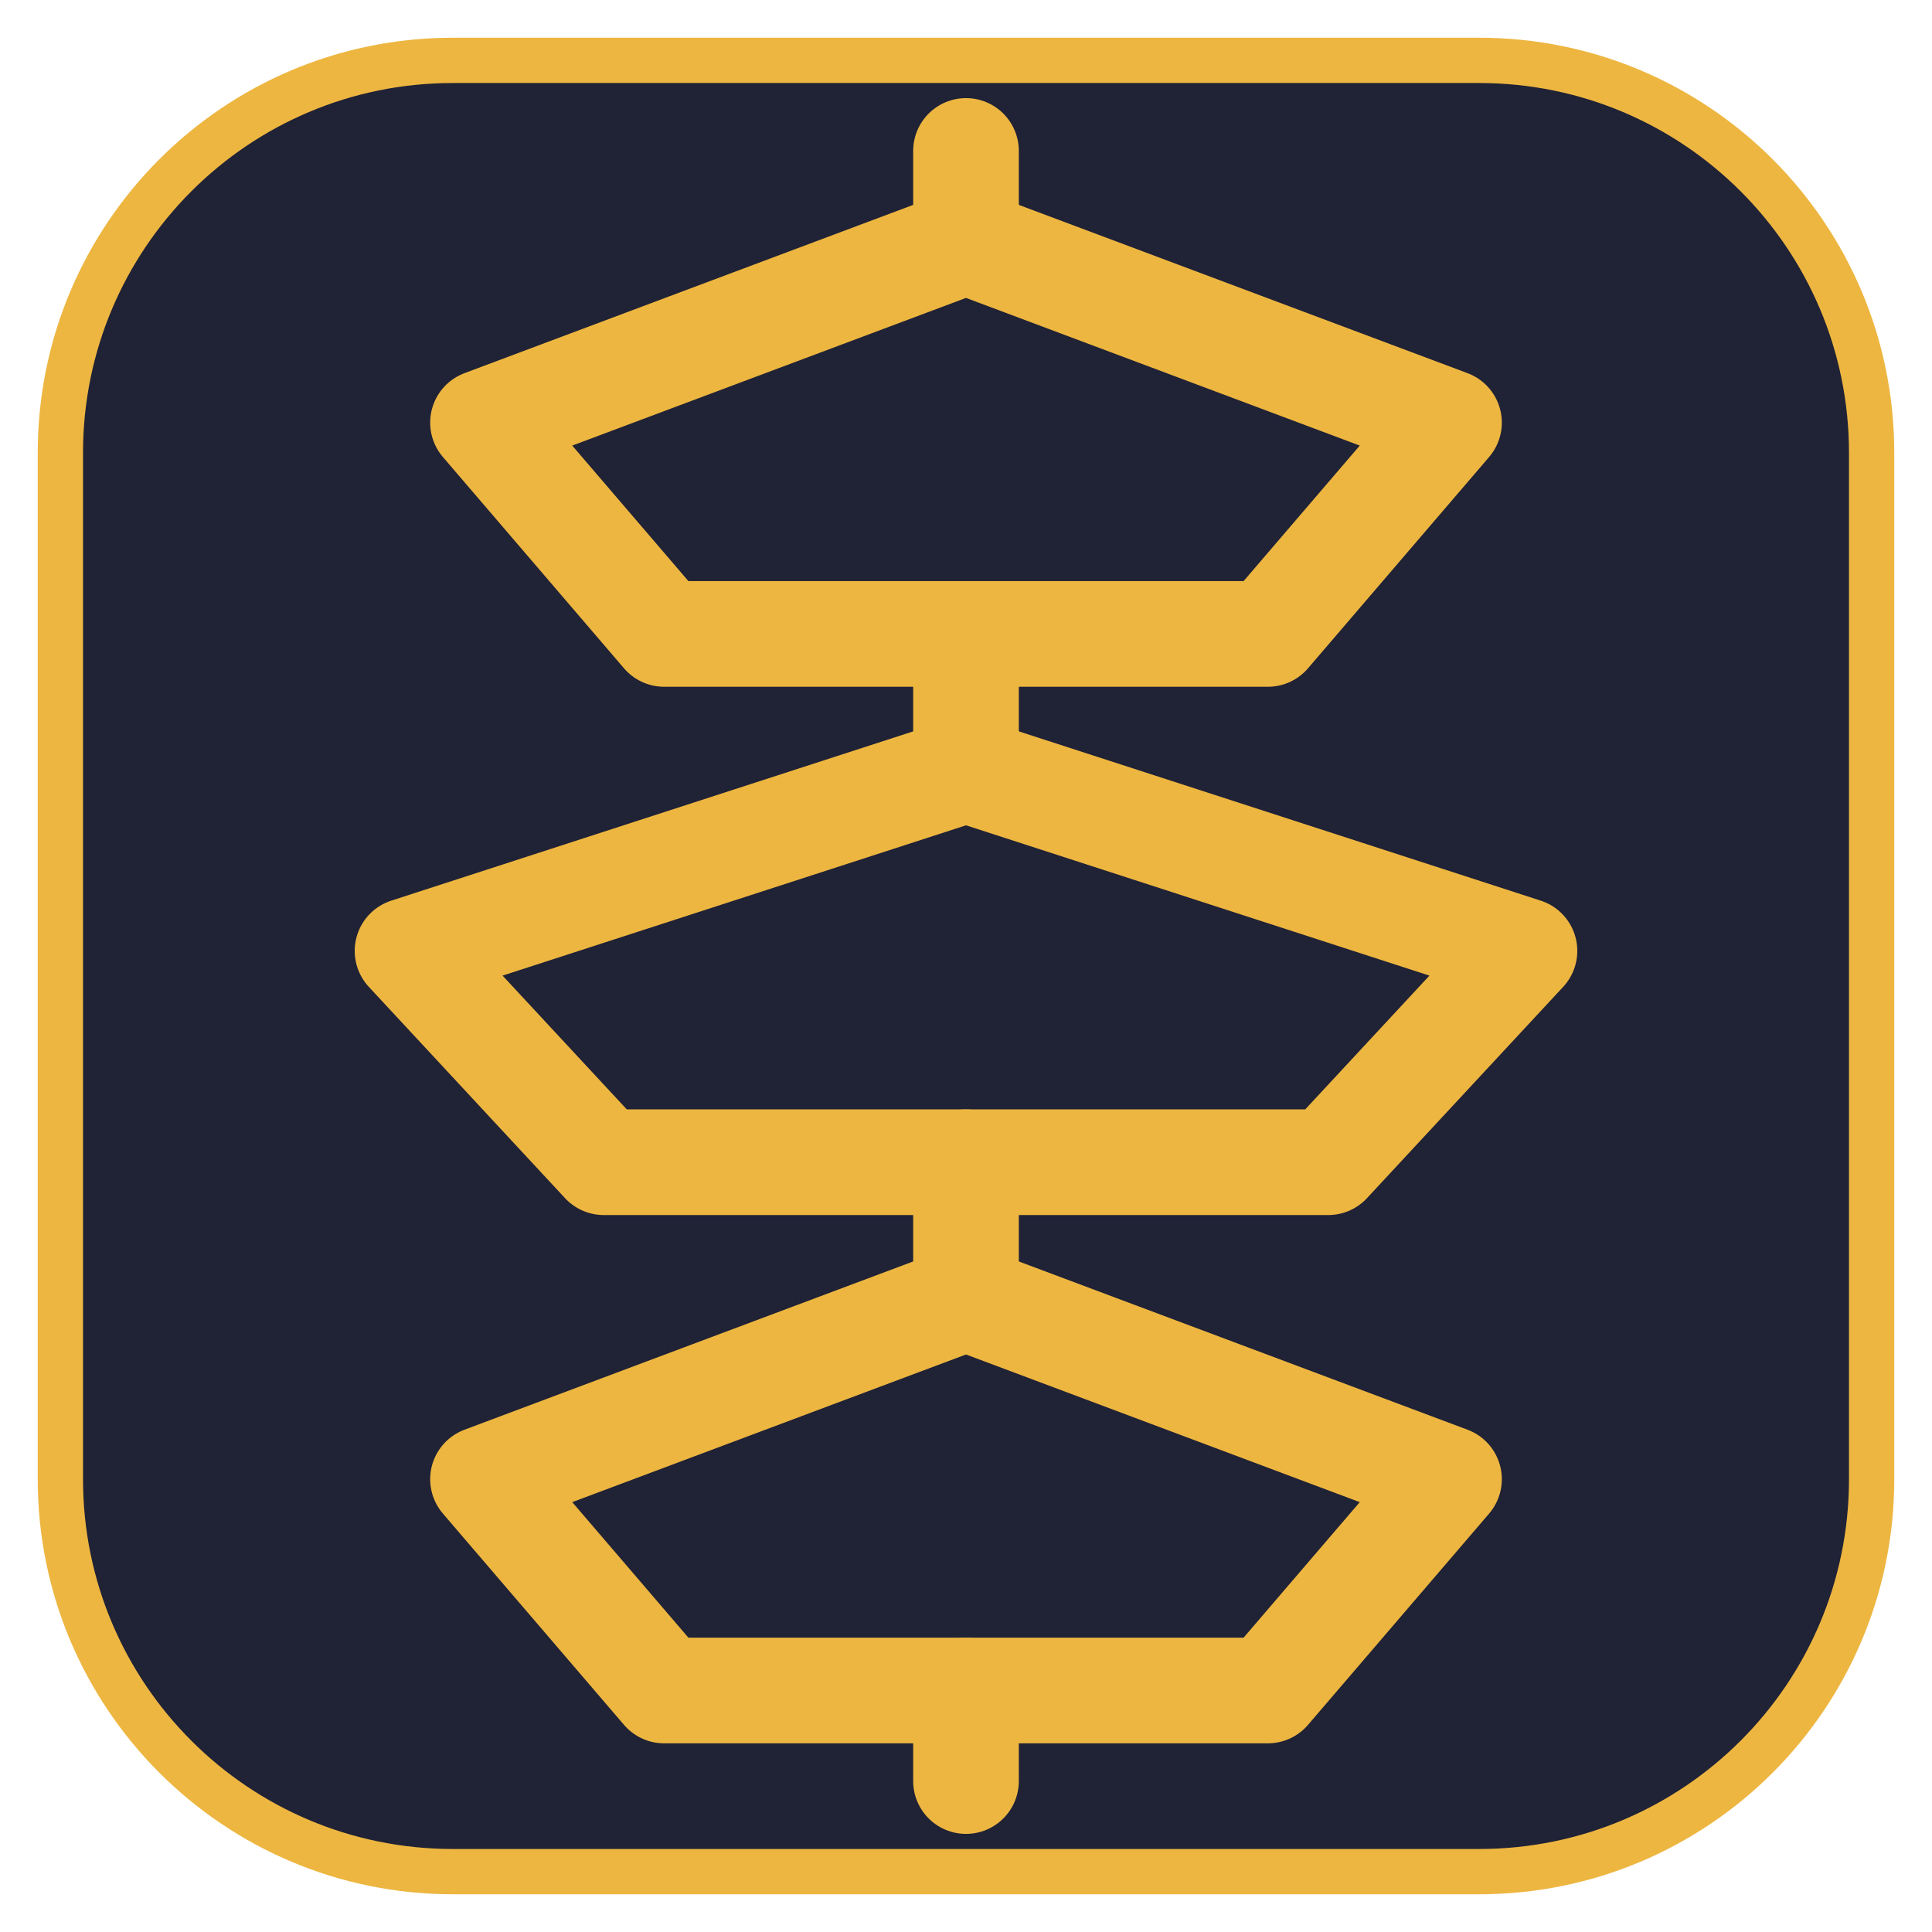
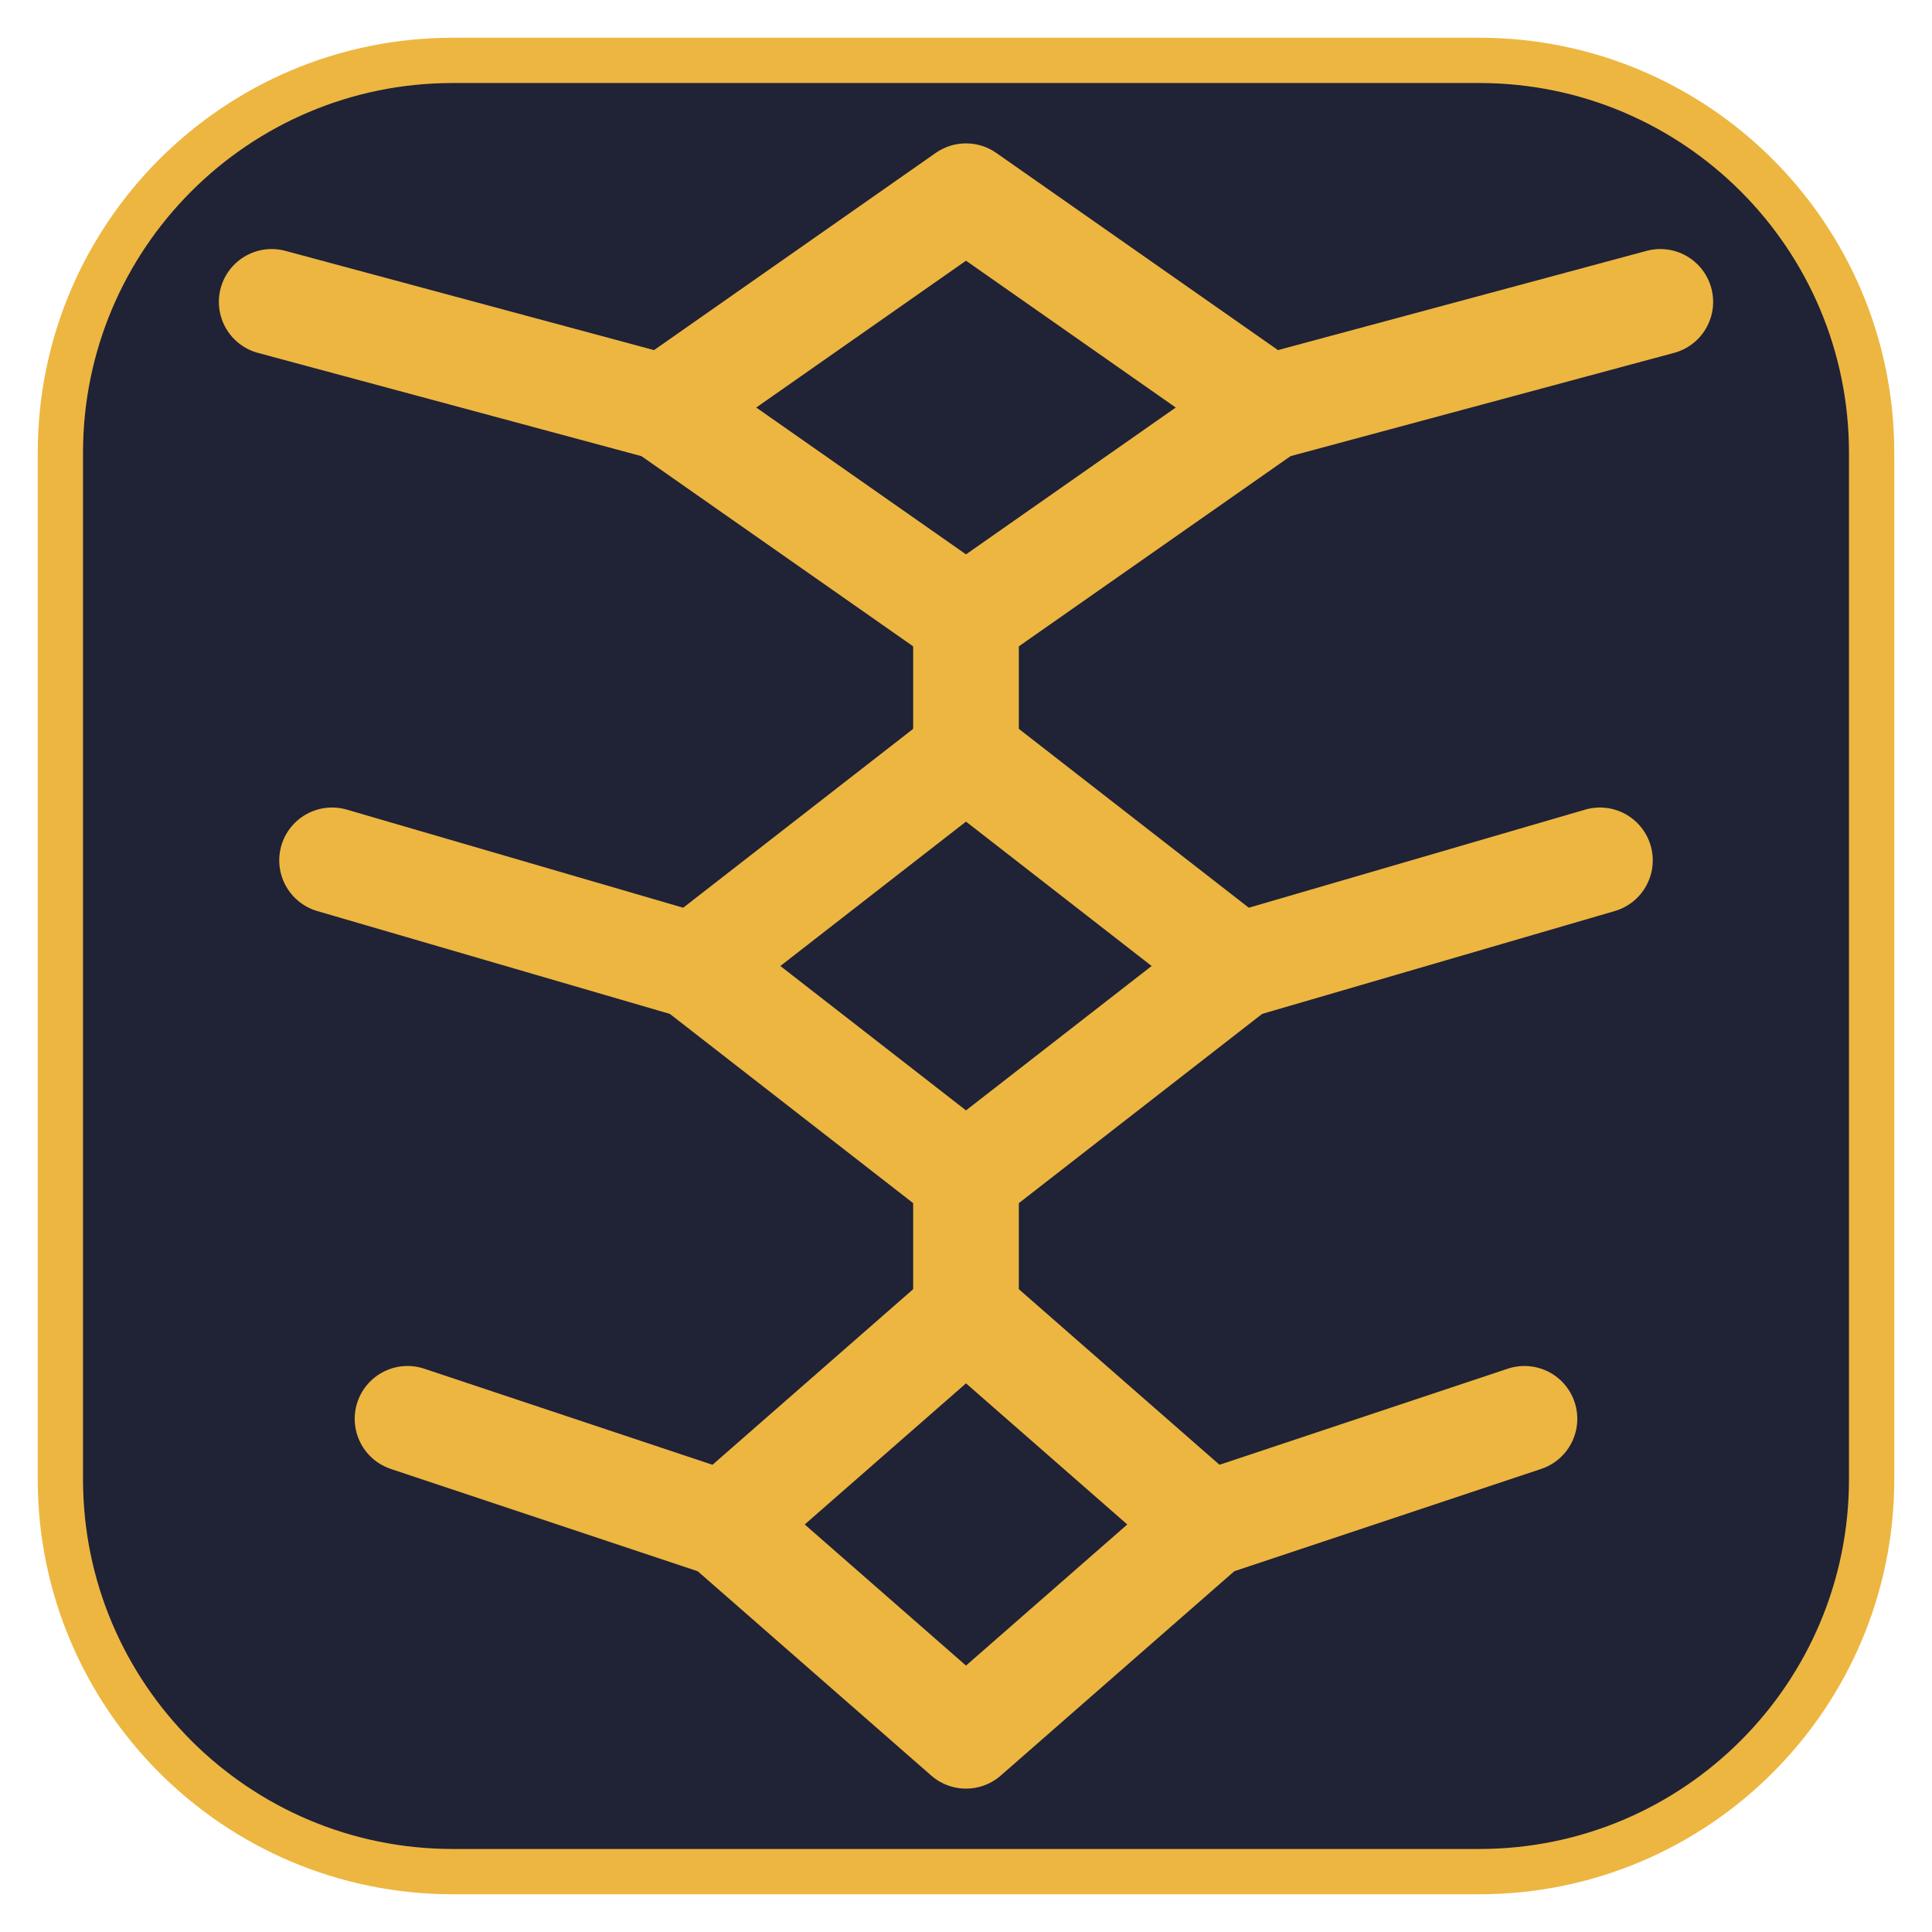
<svg xmlns="http://www.w3.org/2000/svg" width="256" height="256" viewBox="0 0 256 256" fill="none" role="img" aria-label="Vertebra">
  <rect x="8" y="8" width="240" height="240" rx="52" fill="#202235" stroke="#EDB641" stroke-width="6" />
-   <path d="M64 56L128 32L192 56L168 84H88L64 56Z" fill="none" stroke="#EDB641" stroke-width="14" stroke-linecap="round" stroke-linejoin="round" />
-   <path d="M54 126L128 102L202 126L176 154H80L54 126Z" fill="none" stroke="#EDB641" stroke-width="14" stroke-linecap="round" stroke-linejoin="round" />
-   <path d="M64 196L128 172L192 196L168 224H88L64 196Z" fill="none" stroke="#EDB641" stroke-width="14" stroke-linecap="round" stroke-linejoin="round" />
-   <path d="M128 20V32" fill="none" stroke="#EDB641" stroke-width="14" stroke-linecap="round" stroke-linejoin="round" />
-   <path d="M128 84V102" fill="none" stroke="#EDB641" stroke-width="14" stroke-linecap="round" stroke-linejoin="round" />
-   <path d="M128 154V172" fill="none" stroke="#EDB641" stroke-width="14" stroke-linecap="round" stroke-linejoin="round" />
-   <path d="M128 224V236" fill="none" stroke="#EDB641" stroke-width="14" stroke-linecap="round" stroke-linejoin="round" />
+   <path d="M128 26L168 54L128 82L88 54Z" fill="none" stroke="#EDB641" stroke-width="14" stroke-linecap="round" stroke-linejoin="round" />
+   <path d="M88 54L36 40" fill="none" stroke="#EDB641" stroke-width="14" stroke-linecap="round" stroke-linejoin="round" />
+   <path d="M168 54L220 40" fill="none" stroke="#EDB641" stroke-width="14" stroke-linecap="round" stroke-linejoin="round" />
+   <path d="M128 100L164 128L128 156L92 128Z" fill="none" stroke="#EDB641" stroke-width="14" stroke-linecap="round" stroke-linejoin="round" />
+   <path d="M92 128L44 114" fill="none" stroke="#EDB641" stroke-width="14" stroke-linecap="round" stroke-linejoin="round" />
+   <path d="M164 128L212 114" fill="none" stroke="#EDB641" stroke-width="14" stroke-linecap="round" stroke-linejoin="round" />
+   <path d="M128 174L160 202L128 230L96 202Z" fill="none" stroke="#EDB641" stroke-width="14" stroke-linecap="round" stroke-linejoin="round" />
+   <path d="M96 202L54 188" fill="none" stroke="#EDB641" stroke-width="14" stroke-linecap="round" stroke-linejoin="round" />
+   <path d="M160 202L202 188" fill="none" stroke="#EDB641" stroke-width="14" stroke-linecap="round" stroke-linejoin="round" />
+   <path d="M128 82V100" fill="none" stroke="#EDB641" stroke-width="14" stroke-linecap="round" stroke-linejoin="round" />
+   <path d="M128 156V174" fill="none" stroke="#EDB641" stroke-width="14" stroke-linecap="round" stroke-linejoin="round" />
</svg>
